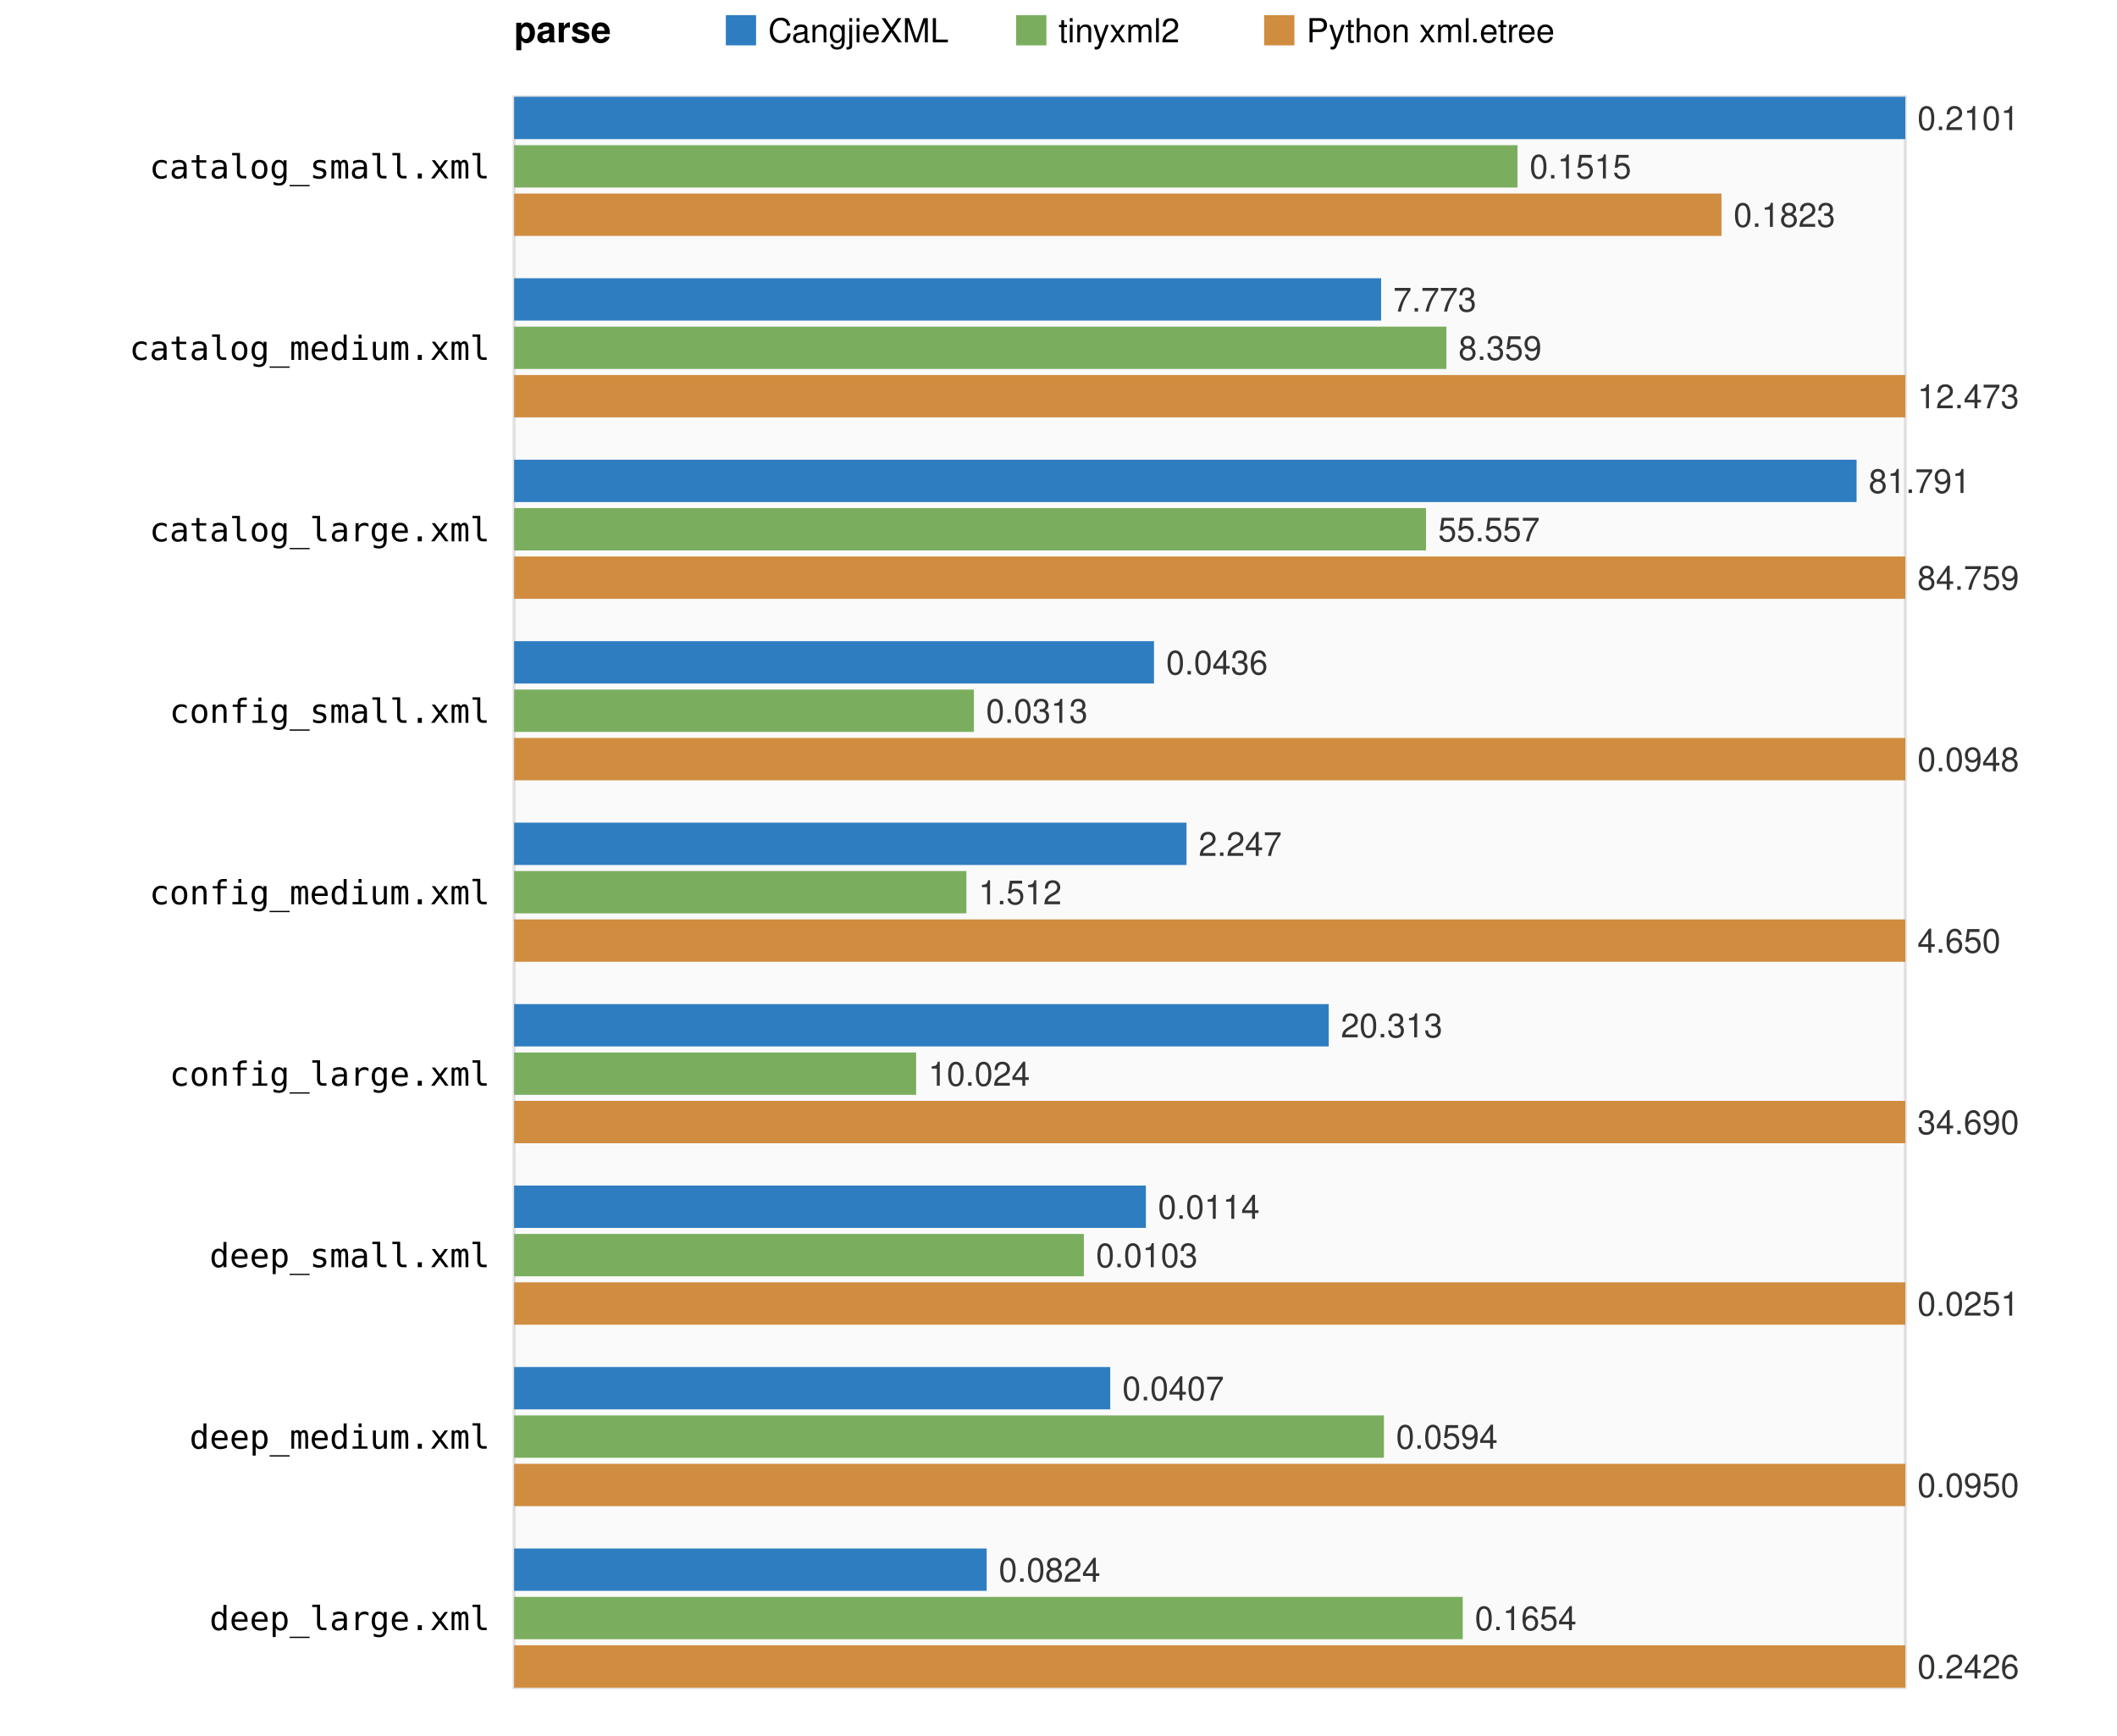
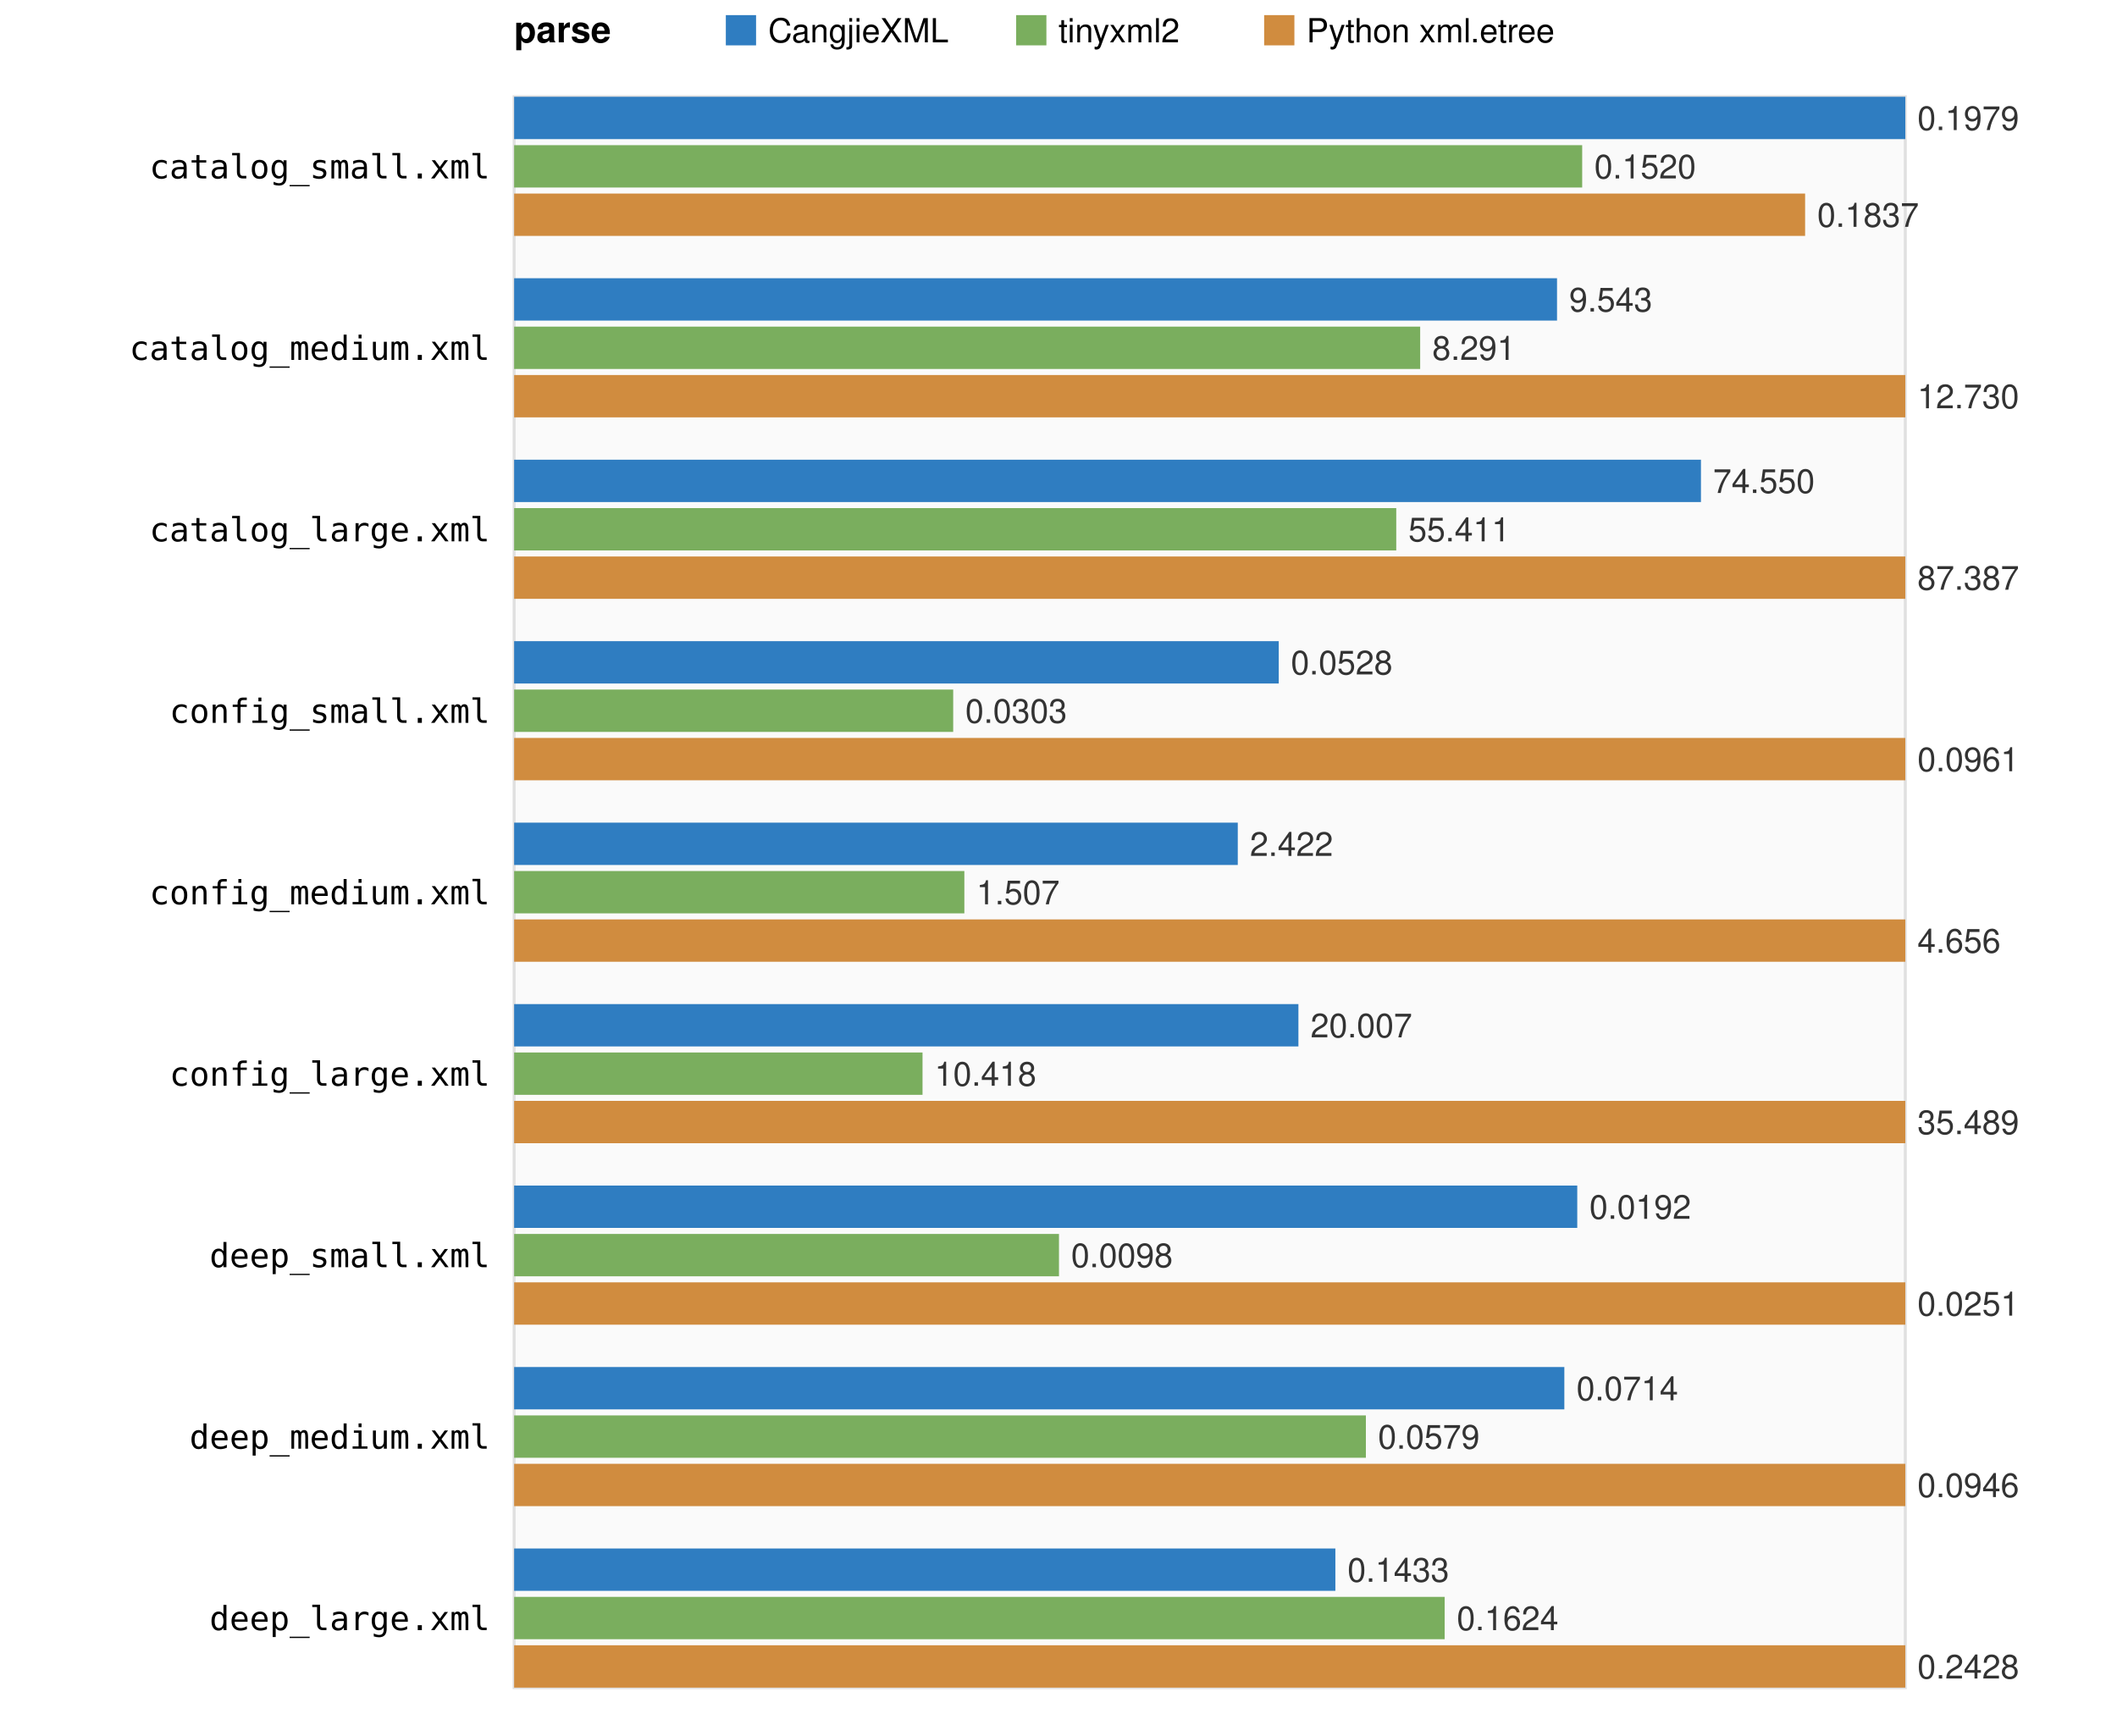
<svg xmlns="http://www.w3.org/2000/svg" viewBox="0 0 700 574" role="img" aria-label="parse" font-family="-apple-system,Segoe UI,Helvetica,Arial,sans-serif" font-size="11">
  <text x="170" y="14" font-size="12" font-weight="600">parse</text>
  <rect x="240" y="5" width="10" height="10" fill="#2F7DC1" />
  <text x="254" y="14">CangjieXML</text>
  <rect x="336" y="5" width="10" height="10" fill="#7AAE5E" />
  <text x="350" y="14">tinyxml2</text>
  <rect x="418" y="5" width="10" height="10" fill="#D08C3F" />
  <text x="432" y="14">Python xml.etree</text>
  <rect x="170" y="32" width="460" height="526" fill="#fafafa" stroke="#e0e0e0" />
  <text x="162" y="59.0" text-anchor="end" font-family="ui-monospace,Menlo,Consolas,monospace">catalog_small.xml</text>
  <rect x="170" y="32" width="460.00" height="14" fill="#2F7DC1" />
-   <text x="634.00" y="43" fill="#333">0.2101</text>
-   <rect x="170" y="48" width="331.77" height="14" fill="#7AAE5E" />
-   <text x="505.77" y="59" fill="#333">0.1515</text>
-   <rect x="170" y="64" width="399.22" height="14" fill="#D08C3F" />
-   <text x="573.22" y="75" fill="#333">0.1823</text>
+   <text x="634.00" y="43" fill="#333">0.1979</text>
+   <rect x="170" y="48" width="353.16" height="14" fill="#7AAE5E" />
+   <text x="527.16" y="59" fill="#333">0.1520</text>
+   <rect x="170" y="64" width="426.87" height="14" fill="#D08C3F" />
+   <text x="600.87" y="75" fill="#333">0.1837</text>
  <text x="162" y="119.0" text-anchor="end" font-family="ui-monospace,Menlo,Consolas,monospace">catalog_medium.xml</text>
-   <rect x="170" y="92" width="286.67" height="14" fill="#2F7DC1" />
-   <text x="460.67" y="103" fill="#333">7.773</text>
-   <rect x="170" y="108" width="308.26" height="14" fill="#7AAE5E" />
-   <text x="482.26" y="119" fill="#333">8.359</text>
+   <rect x="170" y="92" width="344.84" height="14" fill="#2F7DC1" />
+   <text x="518.84" y="103" fill="#333">9.543</text>
+   <rect x="170" y="108" width="299.59" height="14" fill="#7AAE5E" />
+   <text x="473.59" y="119" fill="#333">8.291</text>
  <rect x="170" y="124" width="460.00" height="14" fill="#D08C3F" />
-   <text x="634.00" y="135" fill="#333">12.473</text>
+   <text x="634.00" y="135" fill="#333">12.730</text>
  <text x="162" y="179.0" text-anchor="end" font-family="ui-monospace,Menlo,Consolas,monospace">catalog_large.xml</text>
-   <rect x="170" y="152" width="443.89" height="14" fill="#2F7DC1" />
-   <text x="617.89" y="163" fill="#333">81.791</text>
-   <rect x="170" y="168" width="301.52" height="14" fill="#7AAE5E" />
-   <text x="475.52" y="179" fill="#333">55.557</text>
+   <rect x="170" y="152" width="392.43" height="14" fill="#2F7DC1" />
+   <text x="566.43" y="163" fill="#333">74.550</text>
+   <rect x="170" y="168" width="291.68" height="14" fill="#7AAE5E" />
+   <text x="465.68" y="179" fill="#333">55.411</text>
  <rect x="170" y="184" width="460.00" height="14" fill="#D08C3F" />
-   <text x="634.00" y="195" fill="#333">84.759</text>
+   <text x="634.00" y="195" fill="#333">87.387</text>
  <text x="162" y="239.0" text-anchor="end" font-family="ui-monospace,Menlo,Consolas,monospace">config_small.xml</text>
-   <rect x="170" y="212" width="211.58" height="14" fill="#2F7DC1" />
-   <text x="385.58" y="223" fill="#333">0.0436</text>
-   <rect x="170" y="228" width="152.03" height="14" fill="#7AAE5E" />
-   <text x="326.03" y="239" fill="#333">0.0313</text>
+   <rect x="170" y="212" width="252.83" height="14" fill="#2F7DC1" />
+   <text x="426.83" y="223" fill="#333">0.0528</text>
+   <rect x="170" y="228" width="145.18" height="14" fill="#7AAE5E" />
+   <text x="319.18" y="239" fill="#333">0.0303</text>
  <rect x="170" y="244" width="460.00" height="14" fill="#D08C3F" />
-   <text x="634.00" y="255" fill="#333">0.0948</text>
+   <text x="634.00" y="255" fill="#333">0.0961</text>
  <text x="162" y="299.0" text-anchor="end" font-family="ui-monospace,Menlo,Consolas,monospace">config_medium.xml</text>
-   <rect x="170" y="272" width="222.33" height="14" fill="#2F7DC1" />
-   <text x="396.33" y="283" fill="#333">2.247</text>
-   <rect x="170" y="288" width="149.55" height="14" fill="#7AAE5E" />
-   <text x="323.55" y="299" fill="#333">1.512</text>
+   <rect x="170" y="272" width="239.28" height="14" fill="#2F7DC1" />
+   <text x="413.28" y="283" fill="#333">2.422</text>
+   <rect x="170" y="288" width="148.87" height="14" fill="#7AAE5E" />
+   <text x="322.87" y="299" fill="#333">1.507</text>
  <rect x="170" y="304" width="460.00" height="14" fill="#D08C3F" />
-   <text x="634.00" y="315" fill="#333">4.650</text>
+   <text x="634.00" y="315" fill="#333">4.656</text>
  <text x="162" y="359.0" text-anchor="end" font-family="ui-monospace,Menlo,Consolas,monospace">config_large.xml</text>
-   <rect x="170" y="332" width="269.36" height="14" fill="#2F7DC1" />
-   <text x="443.36" y="343" fill="#333">20.313</text>
-   <rect x="170" y="348" width="132.92" height="14" fill="#7AAE5E" />
-   <text x="306.92" y="359" fill="#333">10.024</text>
+   <rect x="170" y="332" width="259.33" height="14" fill="#2F7DC1" />
+   <text x="433.33" y="343" fill="#333">20.007</text>
+   <rect x="170" y="348" width="135.04" height="14" fill="#7AAE5E" />
+   <text x="309.04" y="359" fill="#333">10.418</text>
  <rect x="170" y="364" width="460.00" height="14" fill="#D08C3F" />
-   <text x="634.00" y="375" fill="#333">34.690</text>
+   <text x="634.00" y="375" fill="#333">35.489</text>
  <text x="162" y="419.0" text-anchor="end" font-family="ui-monospace,Menlo,Consolas,monospace">deep_small.xml</text>
-   <rect x="170" y="392" width="208.89" height="14" fill="#2F7DC1" />
-   <text x="382.89" y="403" fill="#333">0.0114</text>
-   <rect x="170" y="408" width="188.39" height="14" fill="#7AAE5E" />
-   <text x="362.39" y="419" fill="#333">0.0103</text>
+   <rect x="170" y="392" width="351.53" height="14" fill="#2F7DC1" />
+   <text x="525.53" y="403" fill="#333">0.0192</text>
+   <rect x="170" y="408" width="180.16" height="14" fill="#7AAE5E" />
+   <text x="354.16" y="419" fill="#333">0.0098</text>
  <rect x="170" y="424" width="460.00" height="14" fill="#D08C3F" />
  <text x="634.00" y="435" fill="#333">0.0251</text>
  <text x="162" y="479.0" text-anchor="end" font-family="ui-monospace,Menlo,Consolas,monospace">deep_medium.xml</text>
-   <rect x="170" y="452" width="197.11" height="14" fill="#2F7DC1" />
-   <text x="371.11" y="463" fill="#333">0.0407</text>
-   <rect x="170" y="468" width="287.60" height="14" fill="#7AAE5E" />
-   <text x="461.60" y="479" fill="#333">0.0594</text>
+   <rect x="170" y="452" width="347.26" height="14" fill="#2F7DC1" />
+   <text x="521.26" y="463" fill="#333">0.0714</text>
+   <rect x="170" y="468" width="281.64" height="14" fill="#7AAE5E" />
+   <text x="455.64" y="479" fill="#333">0.0579</text>
  <rect x="170" y="484" width="460.00" height="14" fill="#D08C3F" />
-   <text x="634.00" y="495" fill="#333">0.0950</text>
+   <text x="634.00" y="495" fill="#333">0.0946</text>
  <text x="162" y="539.0" text-anchor="end" font-family="ui-monospace,Menlo,Consolas,monospace">deep_large.xml</text>
-   <rect x="170" y="512" width="156.25" height="14" fill="#2F7DC1" />
-   <text x="330.25" y="523" fill="#333">0.0824</text>
-   <rect x="170" y="528" width="313.67" height="14" fill="#7AAE5E" />
-   <text x="487.67" y="539" fill="#333">0.1654</text>
+   <rect x="170" y="512" width="271.55" height="14" fill="#2F7DC1" />
+   <text x="445.55" y="523" fill="#333">0.1433</text>
+   <rect x="170" y="528" width="307.69" height="14" fill="#7AAE5E" />
+   <text x="481.69" y="539" fill="#333">0.1624</text>
  <rect x="170" y="544" width="460.00" height="14" fill="#D08C3F" />
-   <text x="634.00" y="555" fill="#333">0.2426</text>
+   <text x="634.00" y="555" fill="#333">0.2428</text>
</svg>
